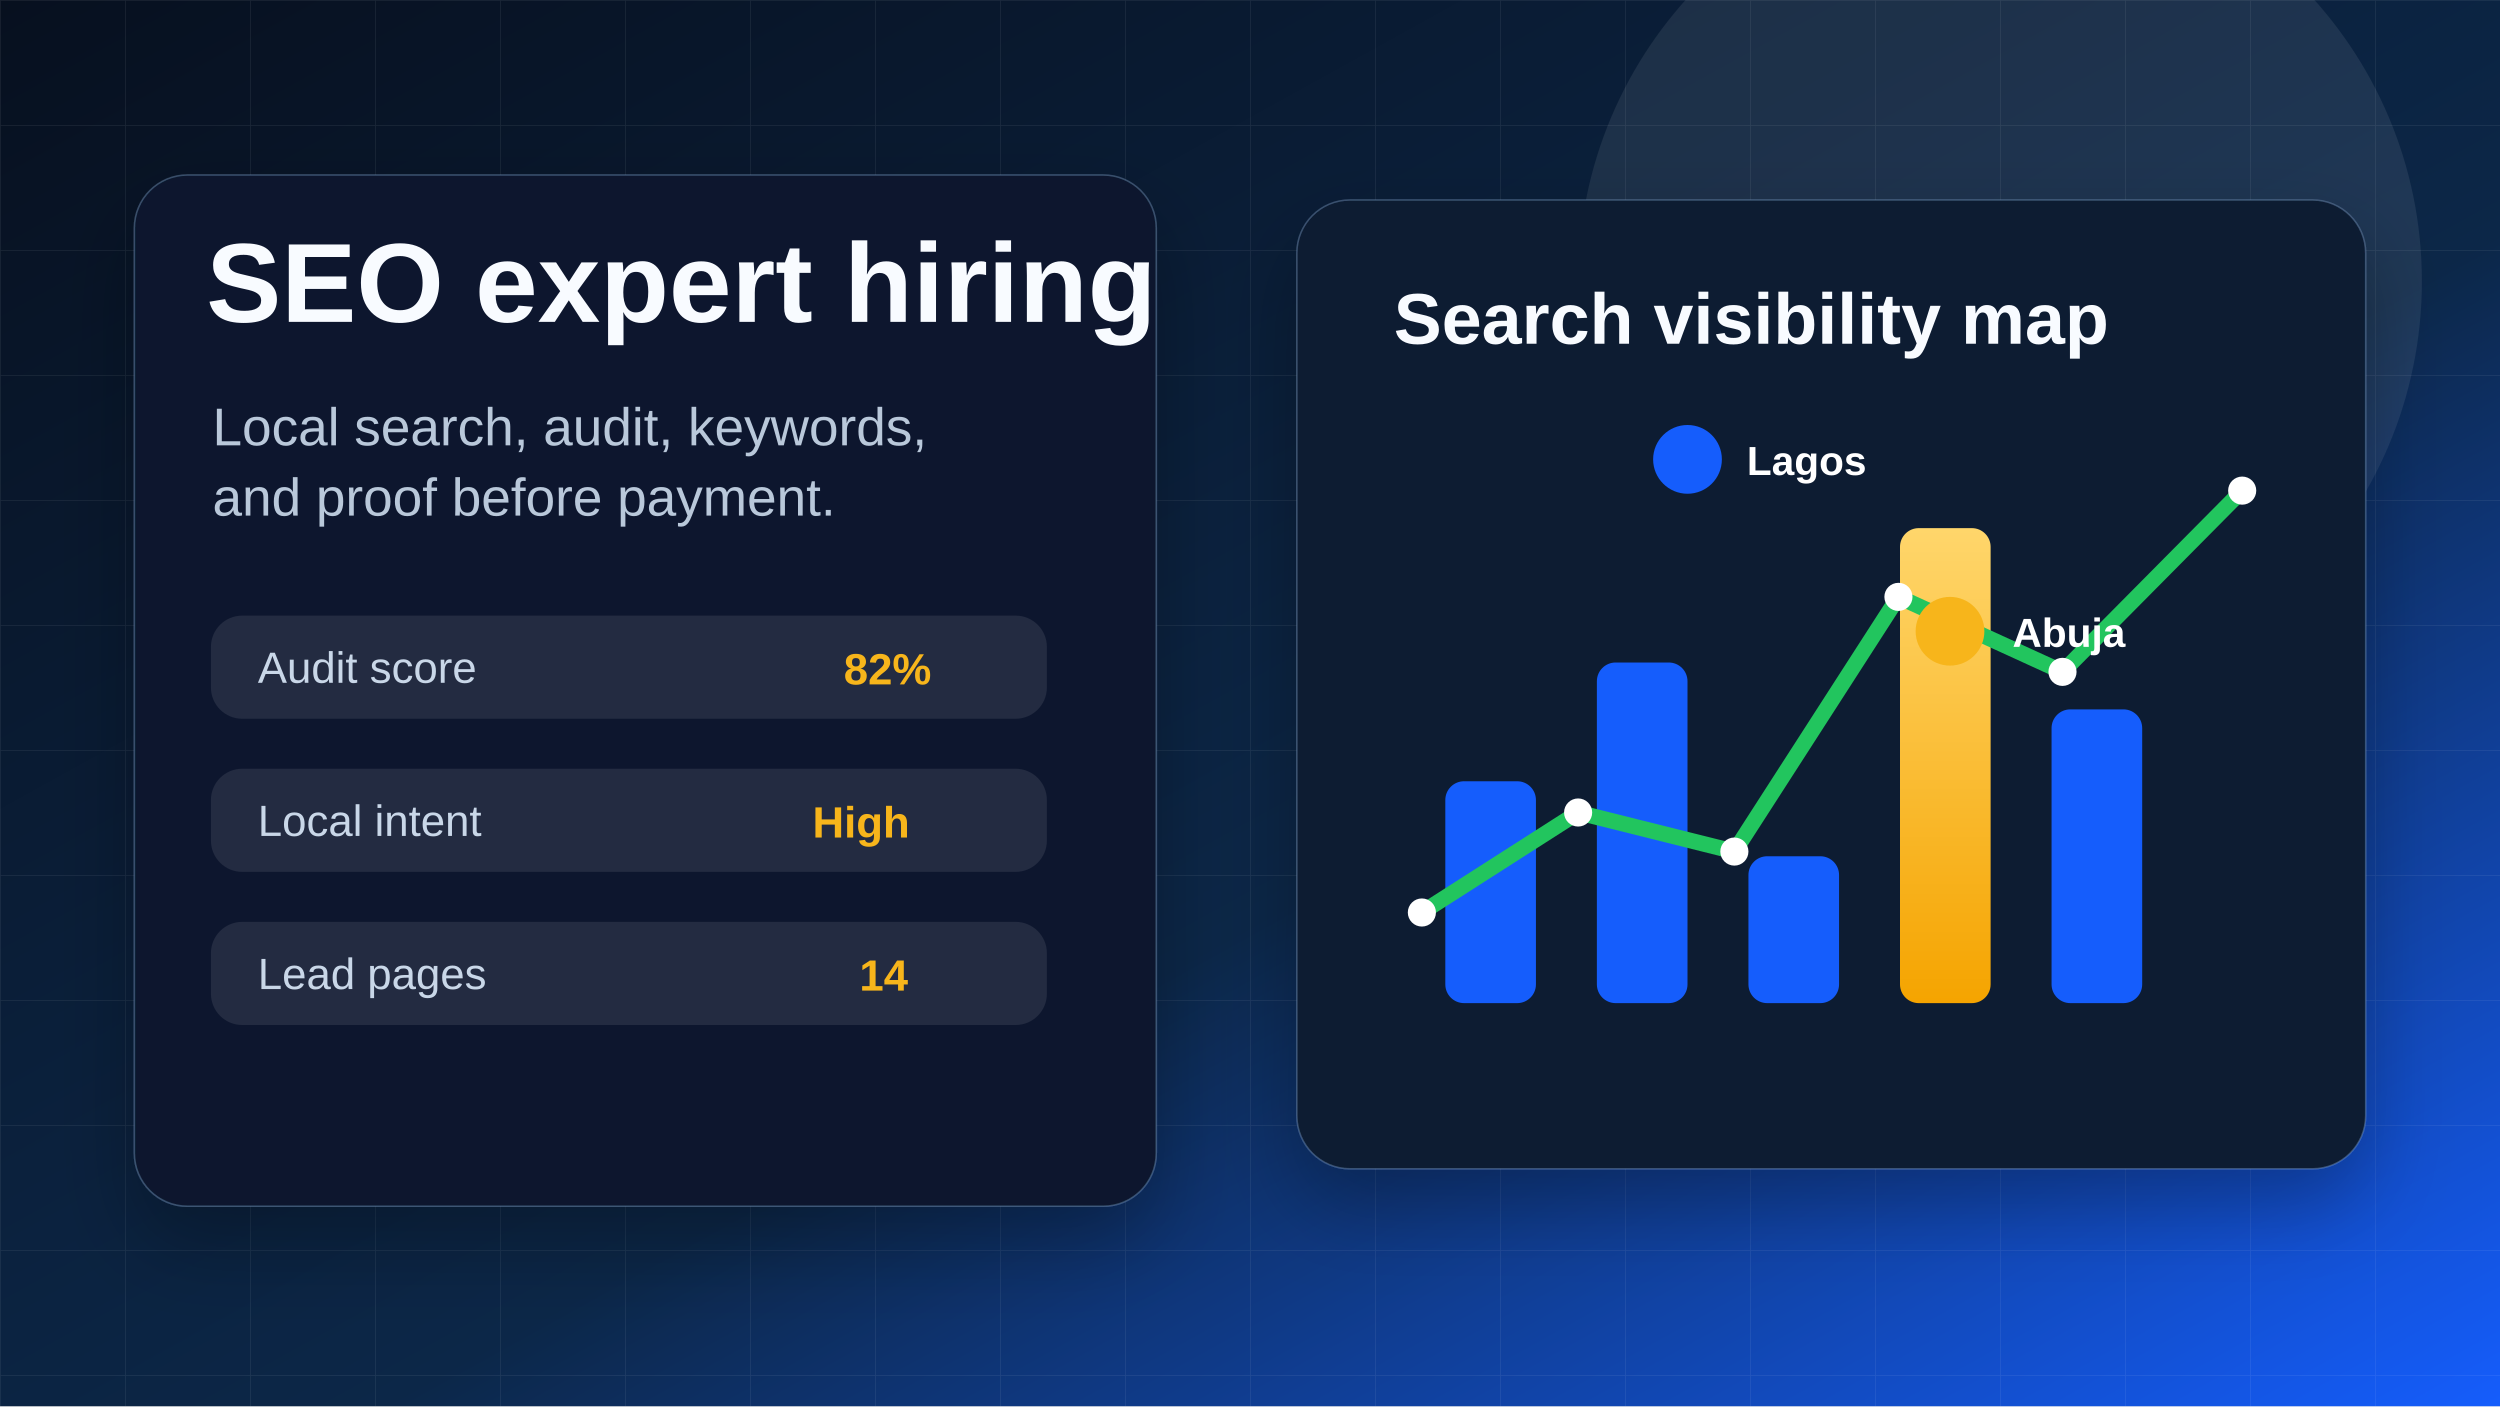
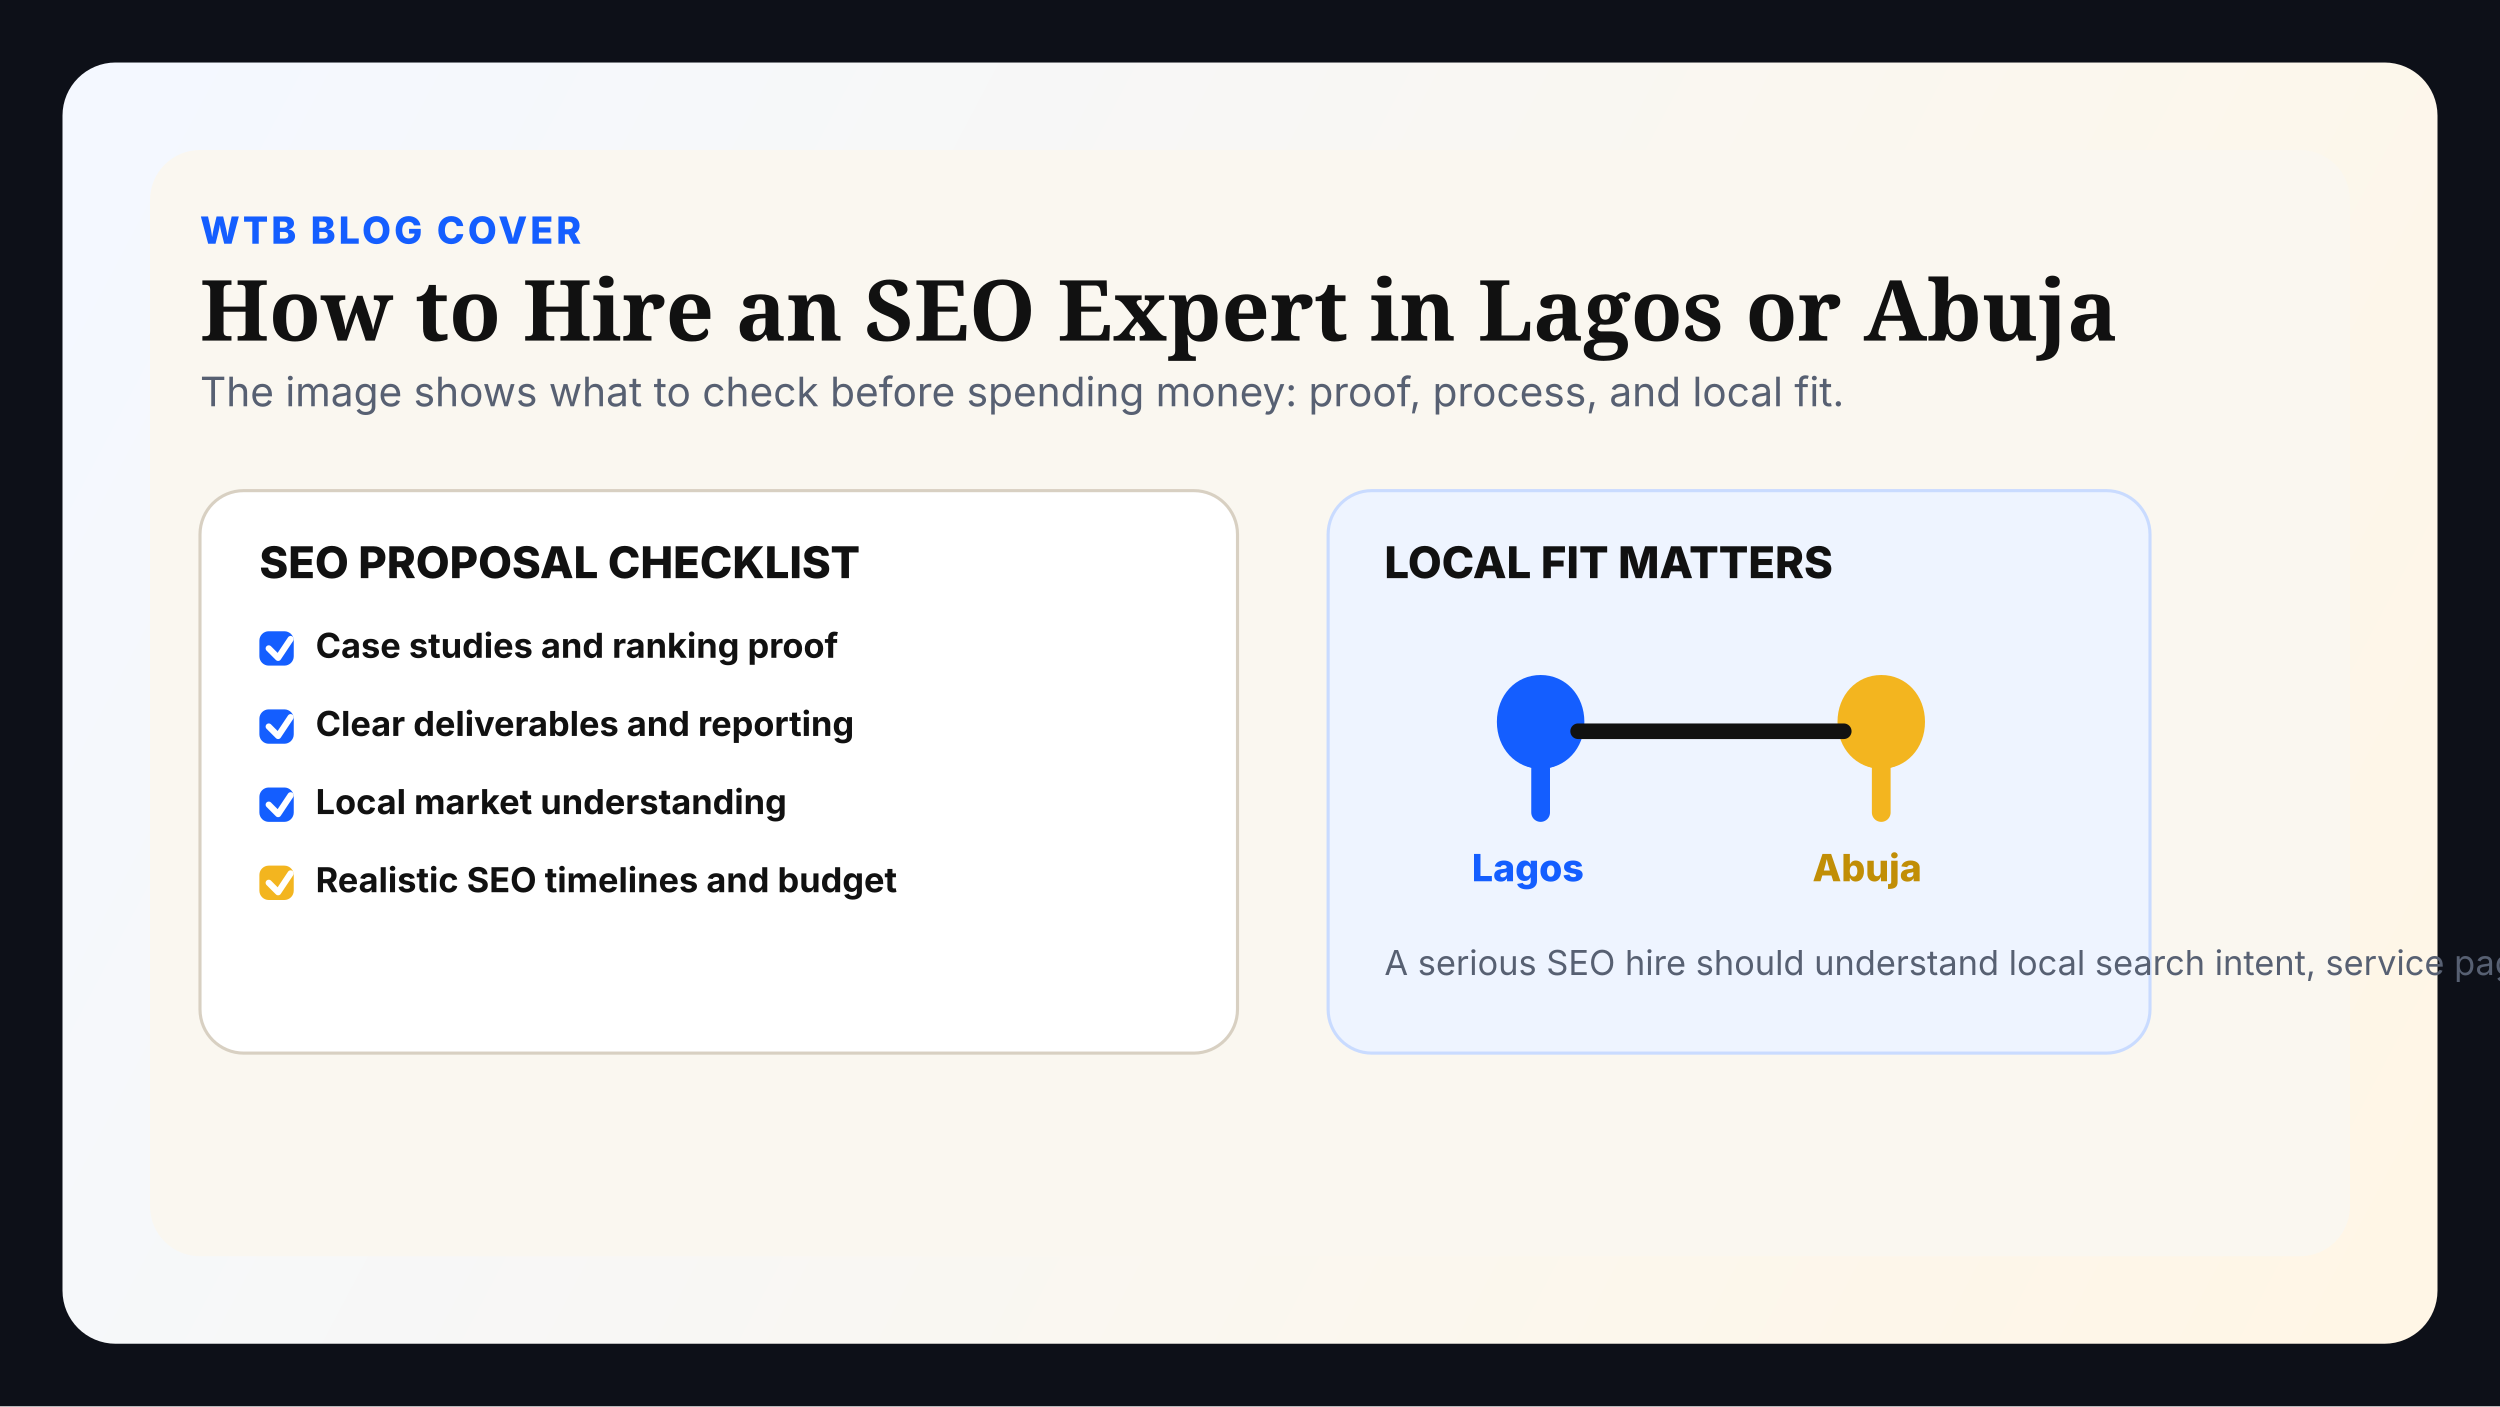
- <svg xmlns="http://www.w3.org/2000/svg" viewBox="0 0 1600 900" role="img" aria-labelledby="title desc">
+ <svg xmlns="http://www.w3.org/2000/svg" width="1600" height="900" viewBox="0 0 1600 900" fill="none">
+   <rect width="1600" height="900" fill="#0D1018" />
+   <rect x="40" y="40" width="1520" height="820" rx="34" fill="url(#bg)" />
+   <rect x="96" y="96" width="1408" height="708" rx="32" fill="#FAF7F0" />
+   <text x="128" y="156" fill="#145EFF" font-family="Inter, Arial, sans-serif" font-size="24" font-weight="800" letter-spacing="2">WTB BLOG COVER</text>
+   <text x="128" y="218" fill="#111111" font-family="Georgia, serif" font-size="54" font-weight="700">How to Hire an SEO Expert in Lagos or Abuja</text>
+   <text x="128" y="260" fill="#576072" font-family="Inter, Arial, sans-serif" font-size="26">The image shows what to check before spending money: proof, process, and local fit.</text>
+   <rect x="128" y="314" width="664" height="360" rx="28" fill="#FFFFFF" stroke="#D8D0C2" stroke-width="2" />
+   <text x="166" y="370" fill="#111111" font-family="Inter, Arial, sans-serif" font-size="28" font-weight="800">SEO PROPOSAL CHECKLIST</text>
+   <rect x="166" y="404" width="22" height="22" rx="6" fill="#145EFF" />
+   <path d="M172 415L178 421L186 409" stroke="#FFFFFF" stroke-width="4" stroke-linecap="round" stroke-linejoin="round" />
+   <text x="202" y="421" fill="#111111" font-family="Inter, Arial, sans-serif" font-size="22" font-weight="700">Case studies and ranking proof</text>
+   <rect x="166" y="454" width="22" height="22" rx="6" fill="#145EFF" />
+   <path d="M172 465L178 471L186 459" stroke="#FFFFFF" stroke-width="4" stroke-linecap="round" stroke-linejoin="round" />
+   <text x="202" y="471" fill="#111111" font-family="Inter, Arial, sans-serif" font-size="22" font-weight="700">Clear deliverables and reporting</text>
+   <rect x="166" y="504" width="22" height="22" rx="6" fill="#145EFF" />
+   <path d="M172 515L178 521L186 509" stroke="#FFFFFF" stroke-width="4" stroke-linecap="round" stroke-linejoin="round" />
+   <text x="202" y="521" fill="#111111" font-family="Inter, Arial, sans-serif" font-size="22" font-weight="700">Local market understanding</text>
+   <rect x="166" y="554" width="22" height="22" rx="6" fill="#F3B51F" />
+   <path d="M172 565L178 571L186 559" stroke="#FFFFFF" stroke-width="4" stroke-linecap="round" stroke-linejoin="round" />
+   <text x="202" y="571" fill="#111111" font-family="Inter, Arial, sans-serif" font-size="22" font-weight="700">Realistic SEO timelines and budget</text>
+   <rect x="850" y="314" width="526" height="360" rx="28" fill="#EEF4FF" stroke="#C9DBFF" stroke-width="2" />
+   <text x="886" y="370" fill="#111111" font-family="Inter, Arial, sans-serif" font-size="28" font-weight="800">LOCAL FIT MATTERS</text>
+   <circle cx="986" cy="468" r="24" fill="#145EFF" />
+   <path d="M986 492C1002 492 1014 479 1014 462C1014 445 1002 432 986 432C970 432 958 445 958 462C958 479 970 492 986 492Z" fill="#145EFF" />
+   <path d="M986 520L986 492" stroke="#145EFF" stroke-width="12" stroke-linecap="round" />
+   <text x="942" y="564" fill="#145EFF" font-family="Inter, Arial, sans-serif" font-size="24" font-weight="800">Lagos</text>
+   <circle cx="1204" cy="468" r="24" fill="#F3B51F" />
+   <path d="M1204 492C1220 492 1232 479 1232 462C1232 445 1220 432 1204 432C1188 432 1176 445 1176 462C1176 479 1188 492 1204 492Z" fill="#F3B51F" />
+   <path d="M1204 520L1204 492" stroke="#F3B51F" stroke-width="12" stroke-linecap="round" />
+   <text x="1160" y="564" fill="#C18E06" font-family="Inter, Arial, sans-serif" font-size="24" font-weight="800">Abuja</text>
+   <path d="M1010 468H1180" stroke="#111111" stroke-width="10" stroke-linecap="round" />
+   <text x="886" y="624" fill="#576072" font-family="Inter, Arial, sans-serif" font-size="22">A serious SEO hire should understand local search intent, service pages, proof, and reporting.</text>
  <defs>
-     <linearGradient id="bg" x1="0" x2="1" y1="0" y2="1">
-       <stop offset="0" stop-color="#07101f" />
-       <stop offset="0.58" stop-color="#0c2748" />
-       <stop offset="1" stop-color="#155dfc" />
+     <linearGradient id="bg" x1="84" y1="84" x2="1518" y2="842" gradientUnits="userSpaceOnUse">
+       <stop stop-color="#F4F8FF" />
+       <stop offset="0.58" stop-color="#FAF7F0" />
+       <stop offset="1" stop-color="#FFF6E6" />
    </linearGradient>
-     <linearGradient id="gold" x1="0" x2="0" y1="0" y2="1">
-       <stop offset="0" stop-color="#ffd66b" />
-       <stop offset="1" stop-color="#f5a400" />
-     </linearGradient>
-     <pattern id="grid" width="80" height="80" patternUnits="userSpaceOnUse">
-       <path d="M80 0H0v80" fill="none" stroke="#ffffff" stroke-opacity=".08" />
-     </pattern>
-     <filter id="shadow" x="-20%" y="-20%" width="140%" height="140%">
-       <feDropShadow dx="0" dy="24" stdDeviation="26" flood-color="#000" flood-opacity=".28" />
-     </filter>
  </defs>
-   <rect width="1600" height="900" fill="url(#bg)" />
-   <rect width="1600" height="900" fill="url(#grid)" />
-   <circle cx="1280" cy="180" r="270" fill="#ffffff" opacity=".08" />
-   <rect x="86" y="112" width="654" height="660" rx="34" fill="#08182e" stroke="#6a84a8" stroke-opacity=".5" filter="url(#shadow)" />
-   <text x="132" y="206" fill="#f8fbff" font-family="Arial, sans-serif" font-size="72" font-weight="800">SEO expert hiring</text>
-   <text x="136" y="285" fill="#b9c8da" font-family="Arial, sans-serif" font-size="34">Local search, audit, keywords,</text>
-   <text x="136" y="330" fill="#b9c8da" font-family="Arial, sans-serif" font-size="34">and proof before payment.</text>
-   <g font-family="Arial, sans-serif" font-size="28">
-     <rect x="135" y="394" width="535" height="66" rx="20" fill="#fff" opacity=".09" />
-     <text x="165" y="437" fill="#c9d7e8">Audit score</text>
-     <text x="540" y="438" fill="#f7b51b" font-weight="800">82%</text>
-     <rect x="135" y="492" width="535" height="66" rx="20" fill="#fff" opacity=".09" />
-     <text x="165" y="535" fill="#c9d7e8">Local intent</text>
-     <text x="520" y="536" fill="#f7b51b" font-weight="800">High</text>
-     <rect x="135" y="590" width="535" height="66" rx="20" fill="#fff" opacity=".09" />
-     <text x="165" y="633" fill="#c9d7e8">Lead pages</text>
-     <text x="550" y="634" fill="#f7b51b" font-weight="800">14</text>
-   </g>
-   <rect x="830" y="128" width="684" height="620" rx="34" fill="#091a31" stroke="#6a84a8" stroke-opacity=".5" filter="url(#shadow)" />
-   <text x="892" y="220" fill="#f8fbff" font-family="Arial, sans-serif" font-size="46" font-weight="800">Search visibility map</text>
-   <g fill="#155dfc">
-     <rect x="925" y="500" width="58" height="142" rx="12" />
-     <rect x="1022" y="424" width="58" height="218" rx="12" />
-     <rect x="1119" y="548" width="58" height="94" rx="12" />
-     <rect x="1313" y="454" width="58" height="188" rx="12" />
-   </g>
-   <rect x="1216" y="338" width="58" height="304" rx="12" fill="url(#gold)" />
-   <polyline points="910,584 1010,520 1110,545 1215,382 1320,430 1435,314" fill="none" stroke="#22c55e" stroke-width="10" stroke-linecap="round" stroke-linejoin="round" />
-   <g fill="#fff">
-     <circle cx="910" cy="584" r="9" />
-     <circle cx="1010" cy="520" r="9" />
-     <circle cx="1110" cy="545" r="9" />
-     <circle cx="1215" cy="382" r="9" />
-     <circle cx="1320" cy="430" r="9" />
-     <circle cx="1435" cy="314" r="9" />
-   </g>
-   <g font-family="Arial, sans-serif" font-size="26" font-weight="700">
-     <circle cx="1080" cy="294" r="22" fill="#155dfc" />
-     <text x="1118" y="304" fill="#fff">Lagos</text>
-     <circle cx="1248" cy="404" r="22" fill="#f7b51b" />
-     <text x="1288" y="414" fill="#fff">Abuja</text>
-   </g>
</svg>
